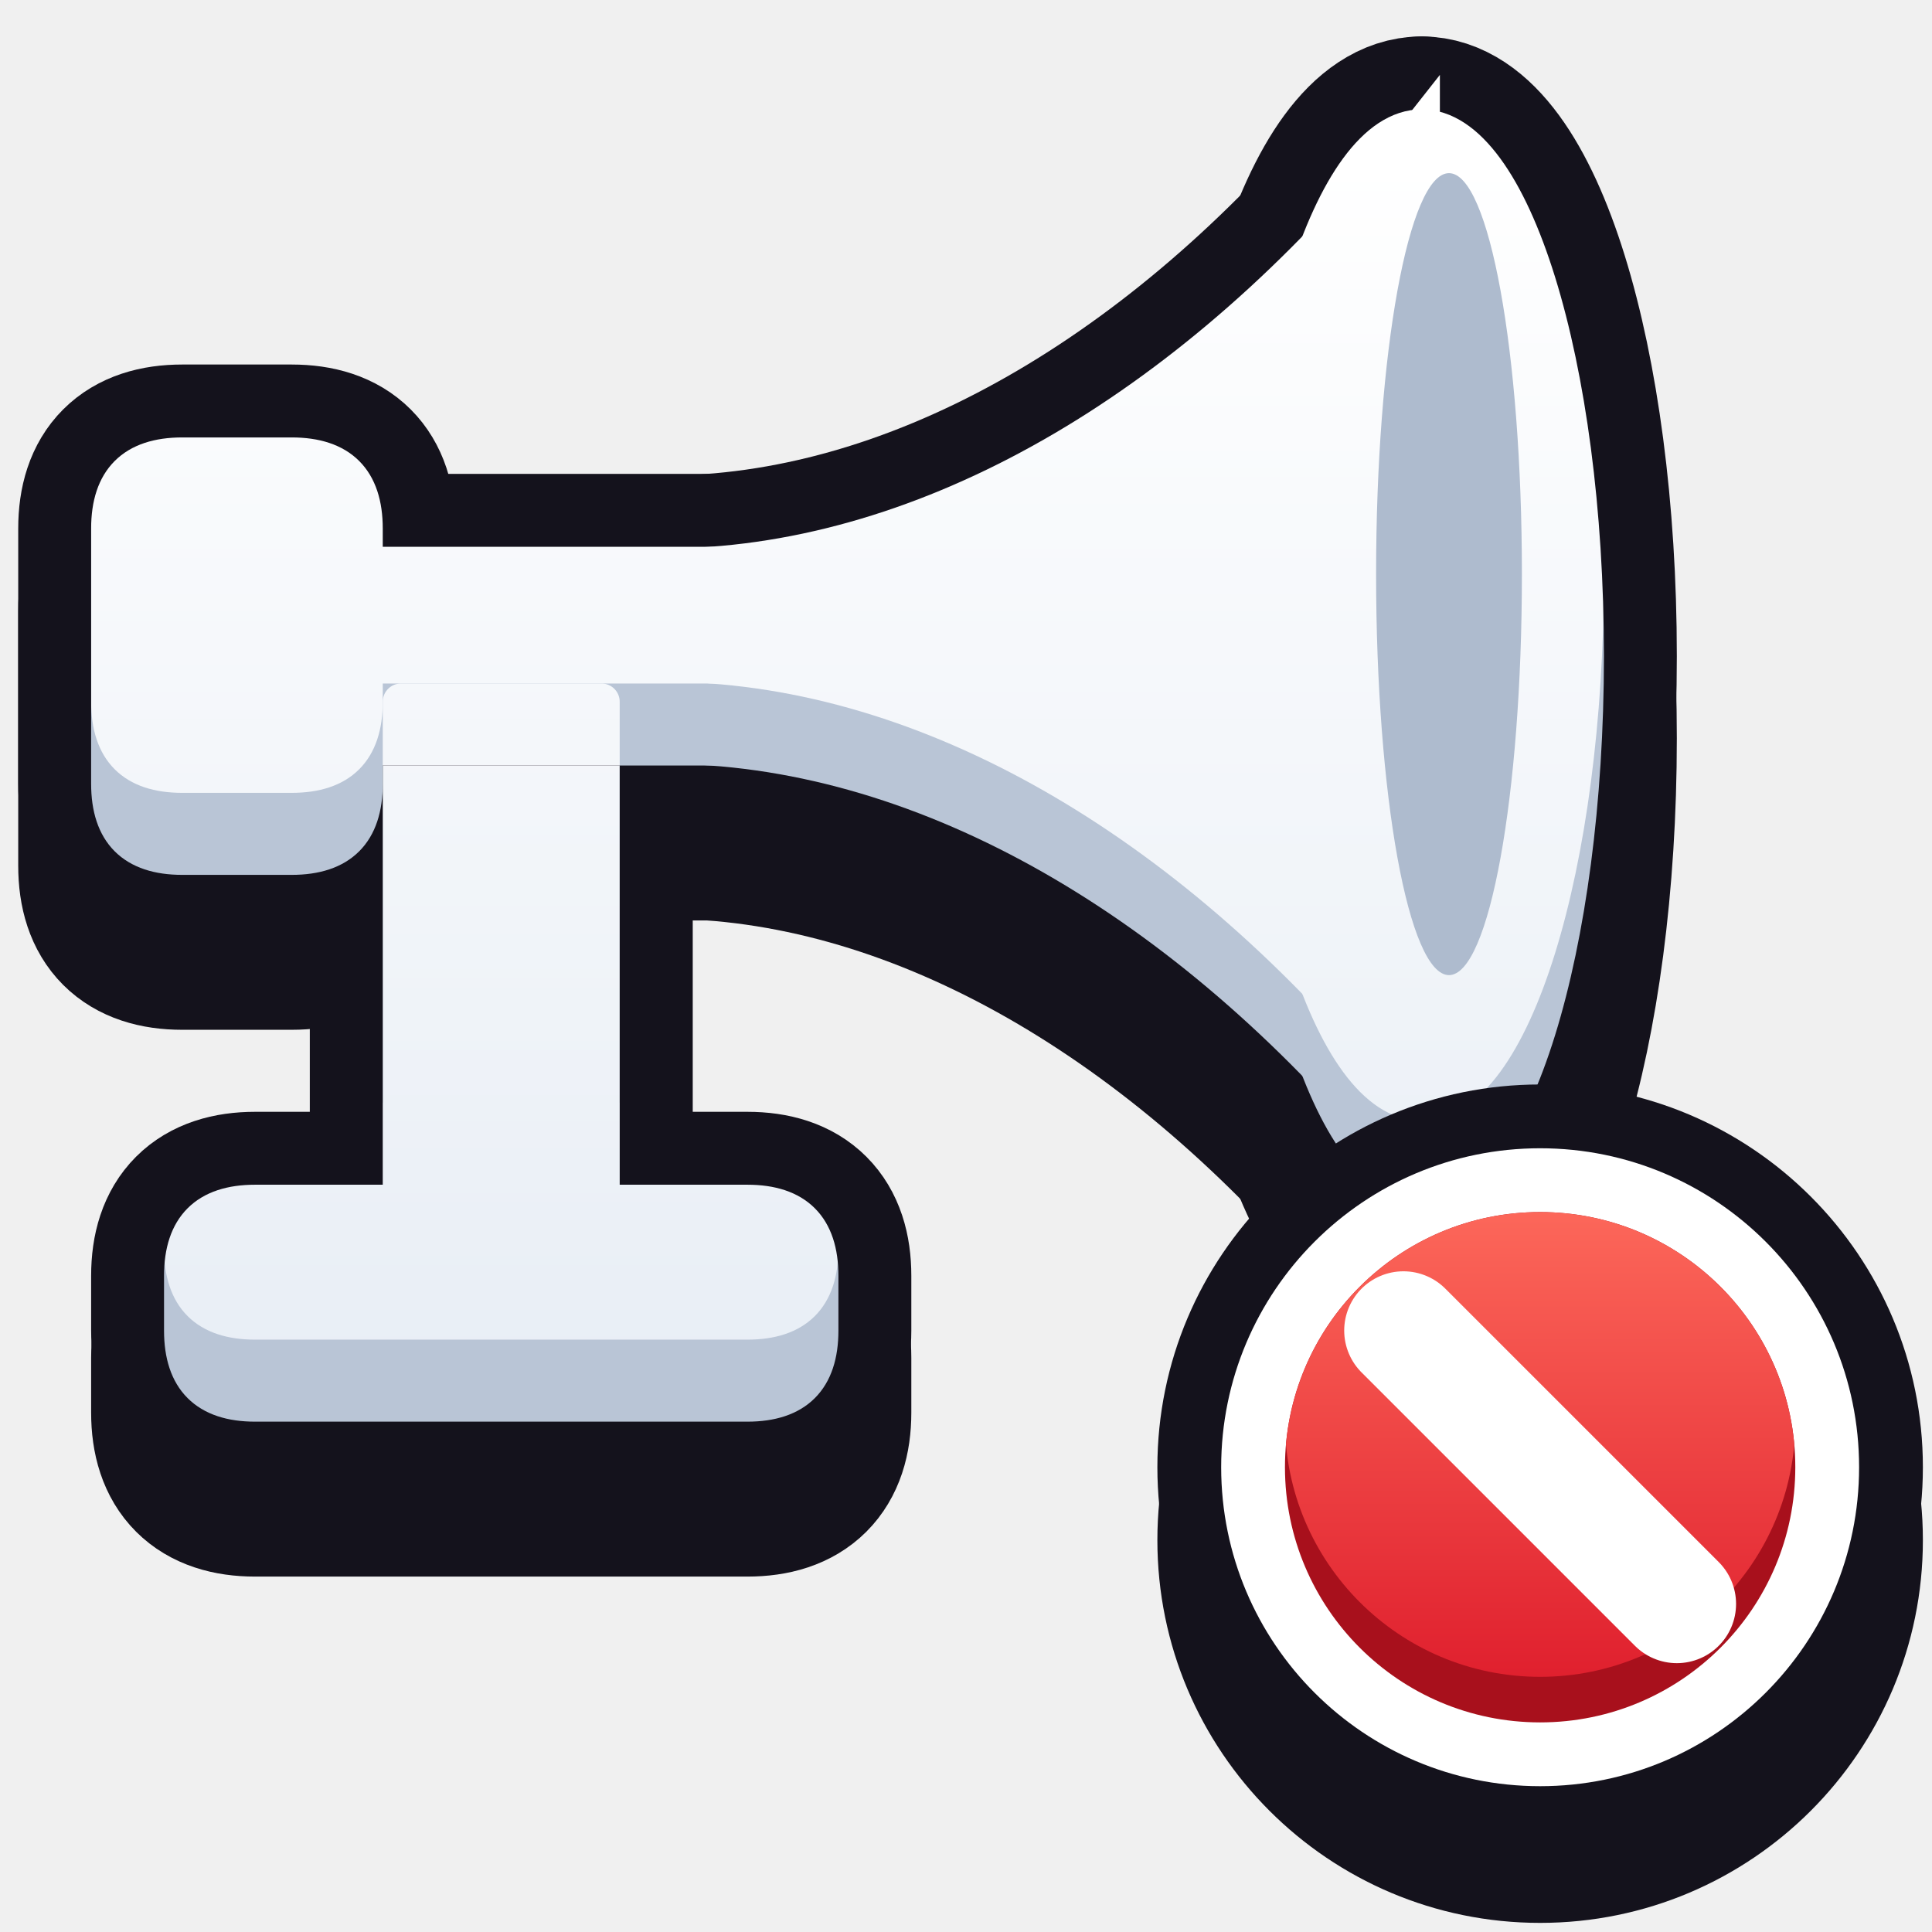
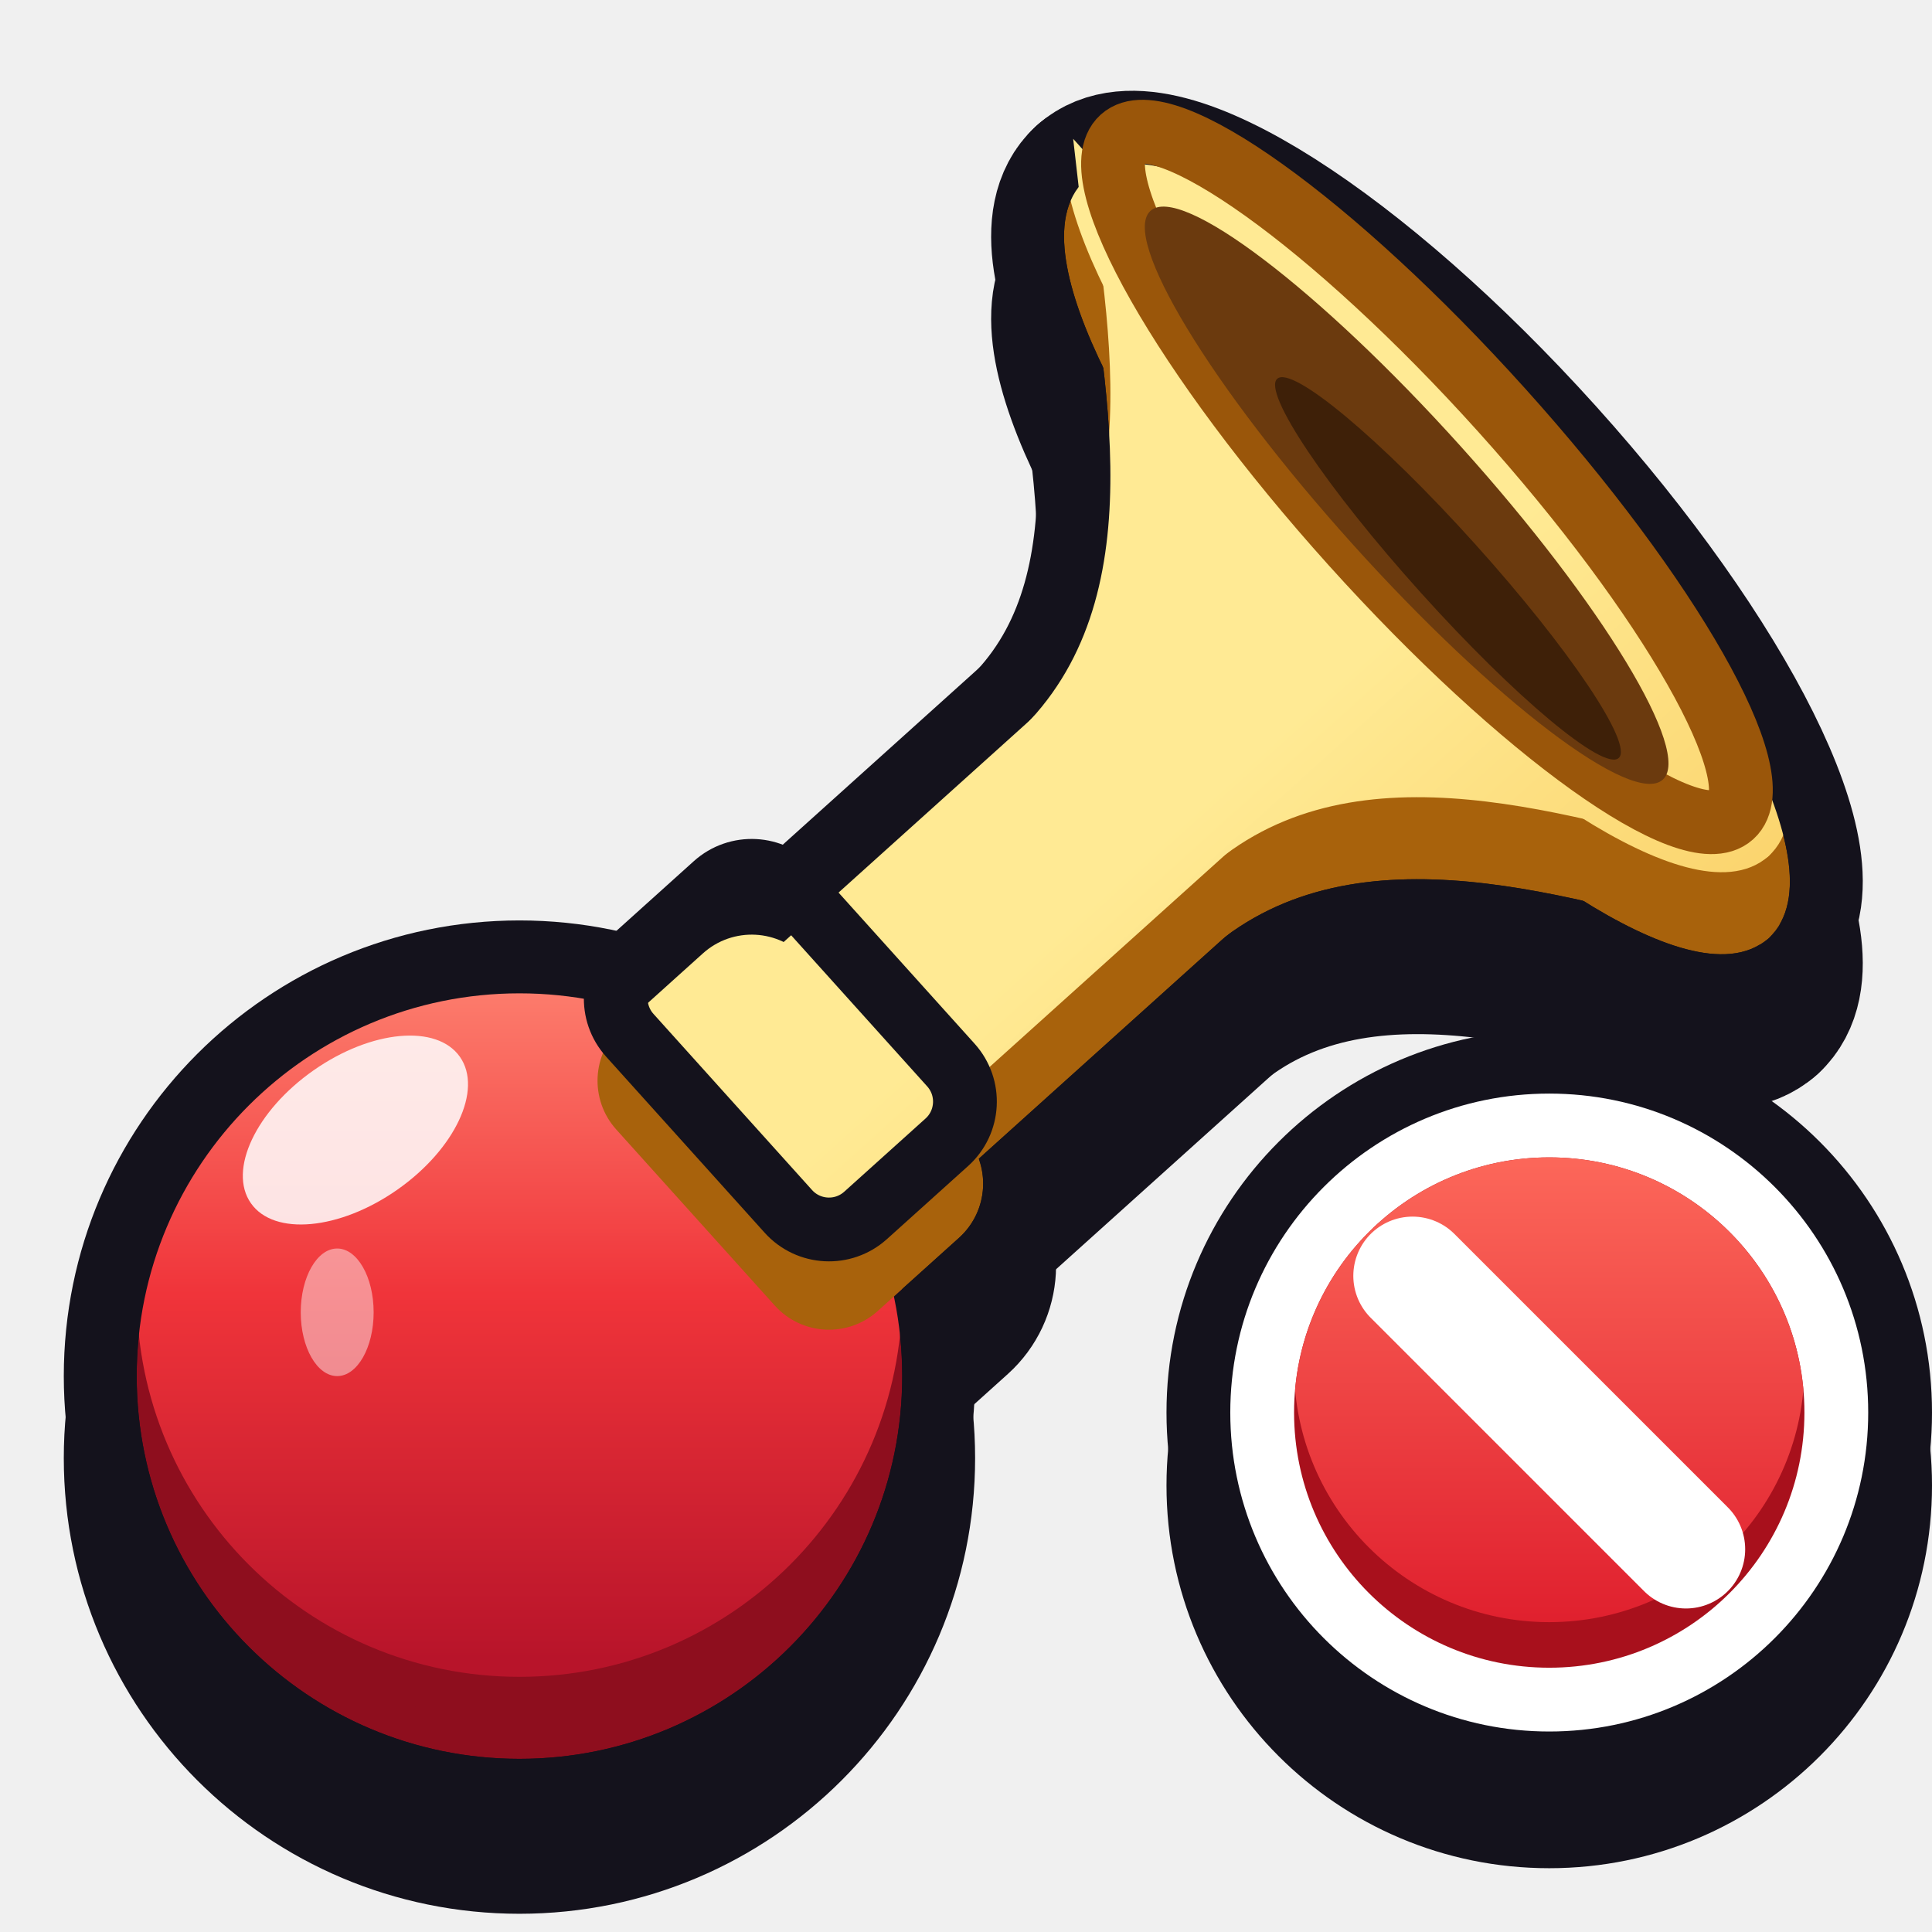
<svg xmlns="http://www.w3.org/2000/svg" viewBox="-6 -6 212 212" width="64" height="64">
  <defs>
-     <linearGradient id="w" gradientUnits="userSpaceOnUse" x1="0" y1="20" x2="0" y2="185">
-       <stop offset="0" stop-color="#FFFFFF" />
-       <stop offset="1" stop-color="#E3EAF3" />
+     <linearGradient id="br" gradientUnits="userSpaceOnUse" x1="0" y1="10" x2="0" y2="150">
+       <stop offset="0" stop-color="#FFEA94" />
+       <stop offset="1" stop-color="#F2A922" />
+     </linearGradient>
+     <linearGradient id="rb" gradientUnits="userSpaceOnUse" x1="0" y1="100" x2="0" y2="180">
+       <stop offset="0" stop-color="#FF8A76" />
+       <stop offset="0.5" stop-color="#F0343A" />
+       <stop offset="1" stop-color="#B8142A" />
    </linearGradient>
    <linearGradient id="bg" x1="0" y1="0" x2="0" y2="1">
      <stop offset="0" stop-color="#FF6E5E" />
      <stop offset="1" stop-color="#E0202E" />
    </linearGradient>
+     <circle id="b" cx="54" cy="140" r="40" />
+     <g id="n">
+       <g transform="translate(54,140) rotate(-42)">
+         <rect x="48" y="-14" width="86" height="28" />
+         <path d="M90,-14 C112,-16 124,-40 134,-54 L134,54 C124,40 112,16 90,14 Z" />
+         <ellipse cx="134" cy="0" rx="15" ry="54" />
+         <rect x="28" y="-19" width="24" height="38" rx="6" />
+       </g>
+     </g>
    <g id="s">
-       <path d="M14,44 L26,44 Q34,44 34,52 L34,80 Q34,88 26,88 L14,88 Q6,88 6,80 L6,52 Q6,44 14,44 Z" />
-       <path d="M30,56 L76,56 L76,76 L30,76 Z" />
-       <path d="M72,56 C100,54 128,36 150,8 L150,124 C128,96 100,78 72,76 Z" />
-       <ellipse cx="150" cy="66" rx="18" ry="58" />
-       <path d="M38,80 L60,80 L60,132 L38,132 Z" />
-       <path d="M22,126 L76,126 Q84,126 84,134 L84,140 Q84,148 76,148 L22,148 Q14,148 14,140 L14,134 Q14,126 22,126 Z" />
+       <use href="#b" />
+       <use href="#n" />
    </g>
-     <g id="a" fill="none" />
    <mask id="m" maskUnits="userSpaceOnUse" x="-20" y="-20" width="240" height="240">
      <use href="#s" fill="#fff" stroke="#fff" stroke-width="4" />
-       <use href="#a" stroke="#fff" stroke-width="20" />
    </mask>
  </defs>
  <g stroke-linejoin="round" stroke-linecap="round">
-     <use href="#a" transform="translate(0,9)" stroke="#14121C" stroke-width="40" />
-     <use href="#s" transform="translate(0,9)" fill="#14121C" stroke="#14121C" stroke-width="20" />
-     <use href="#a" stroke="#14121C" stroke-width="40" />
-     <use href="#s" fill="#14121C" stroke="#14121C" stroke-width="20" />
-     <g mask="url(#m)">
-       <rect x="-20" y="-20" width="240" height="240" fill="#B9C5D6" />
-       <g transform="translate(0,-9)">
-         <use href="#s" fill="url(#w)" stroke="url(#w)" stroke-width="4" />
-         <use href="#a" stroke="url(#w)" stroke-width="20" />
+     <g transform="translate(1,205) scale(1) translate(-4,-200)">
+       <use href="#s" transform="translate(0,9.00)" fill="#14121C" stroke="#14121C" stroke-width="20.00" />
+       <use href="#s" fill="#14121C" stroke="#14121C" stroke-width="20.00" />
+       <g mask="url(#m)">
+         <use href="#b" fill="#8E0E1E" stroke="#8E0E1E" stroke-width="4" />
+         <use href="#b" transform="translate(0,-9.00)" fill="url(#rb)" stroke="url(#rb)" stroke-width="4" />
+         <use href="#n" fill="#A8620C" stroke="#A8620C" stroke-width="4" />
+         <use href="#n" transform="translate(0,-9.00)" fill="url(#br)" stroke="url(#br)" stroke-width="4" />
+       </g>
+       <g transform="translate(0,-9.00)">
+         <ellipse cx="36" cy="122.0" rx="14" ry="8" transform="rotate(-35,36,122.0)" fill="#fff" opacity="0.85" />
+         <ellipse cx="34.0" cy="142.0" rx="4" ry="7" fill="#fff" opacity="0.45" />
+         <g transform="translate(54,140) rotate(-42)">
+           <rect x="28" y="-19" width="24" height="38" rx="6" fill="none" stroke="#14121C" stroke-width="7" />
+           <ellipse cx="134" cy="0" rx="11" ry="50" fill="none" stroke="#9A560A" stroke-width="7" />
+           <ellipse cx="131" cy="0" rx="8" ry="42" fill="#6B3A0E" />
+           <ellipse cx="129" cy="9" rx="4" ry="28" fill="#3E2008" />
+         </g>
      </g>
    </g>
-     <ellipse cx="153" cy="57" rx="8" ry="44" fill="#AEBBCE" />
-     <g transform="translate(163,155)">
+     <g transform="translate(164,149)">
      <circle cy="8" r="42" fill="#14121C" />
      <circle r="42" fill="#14121C" />
      <circle r="35" fill="#fff" />
      <clipPath id="bc">
        <circle r="28" />
      </clipPath>
      <circle r="28" fill="#A8101C" />
      <circle cy="-5" r="28" fill="url(#bg)" clip-path="url(#bc)" />
      <path d="M-15,-15 L15,15" stroke="#fff" stroke-width="13" />
    </g>
  </g>
</svg>
